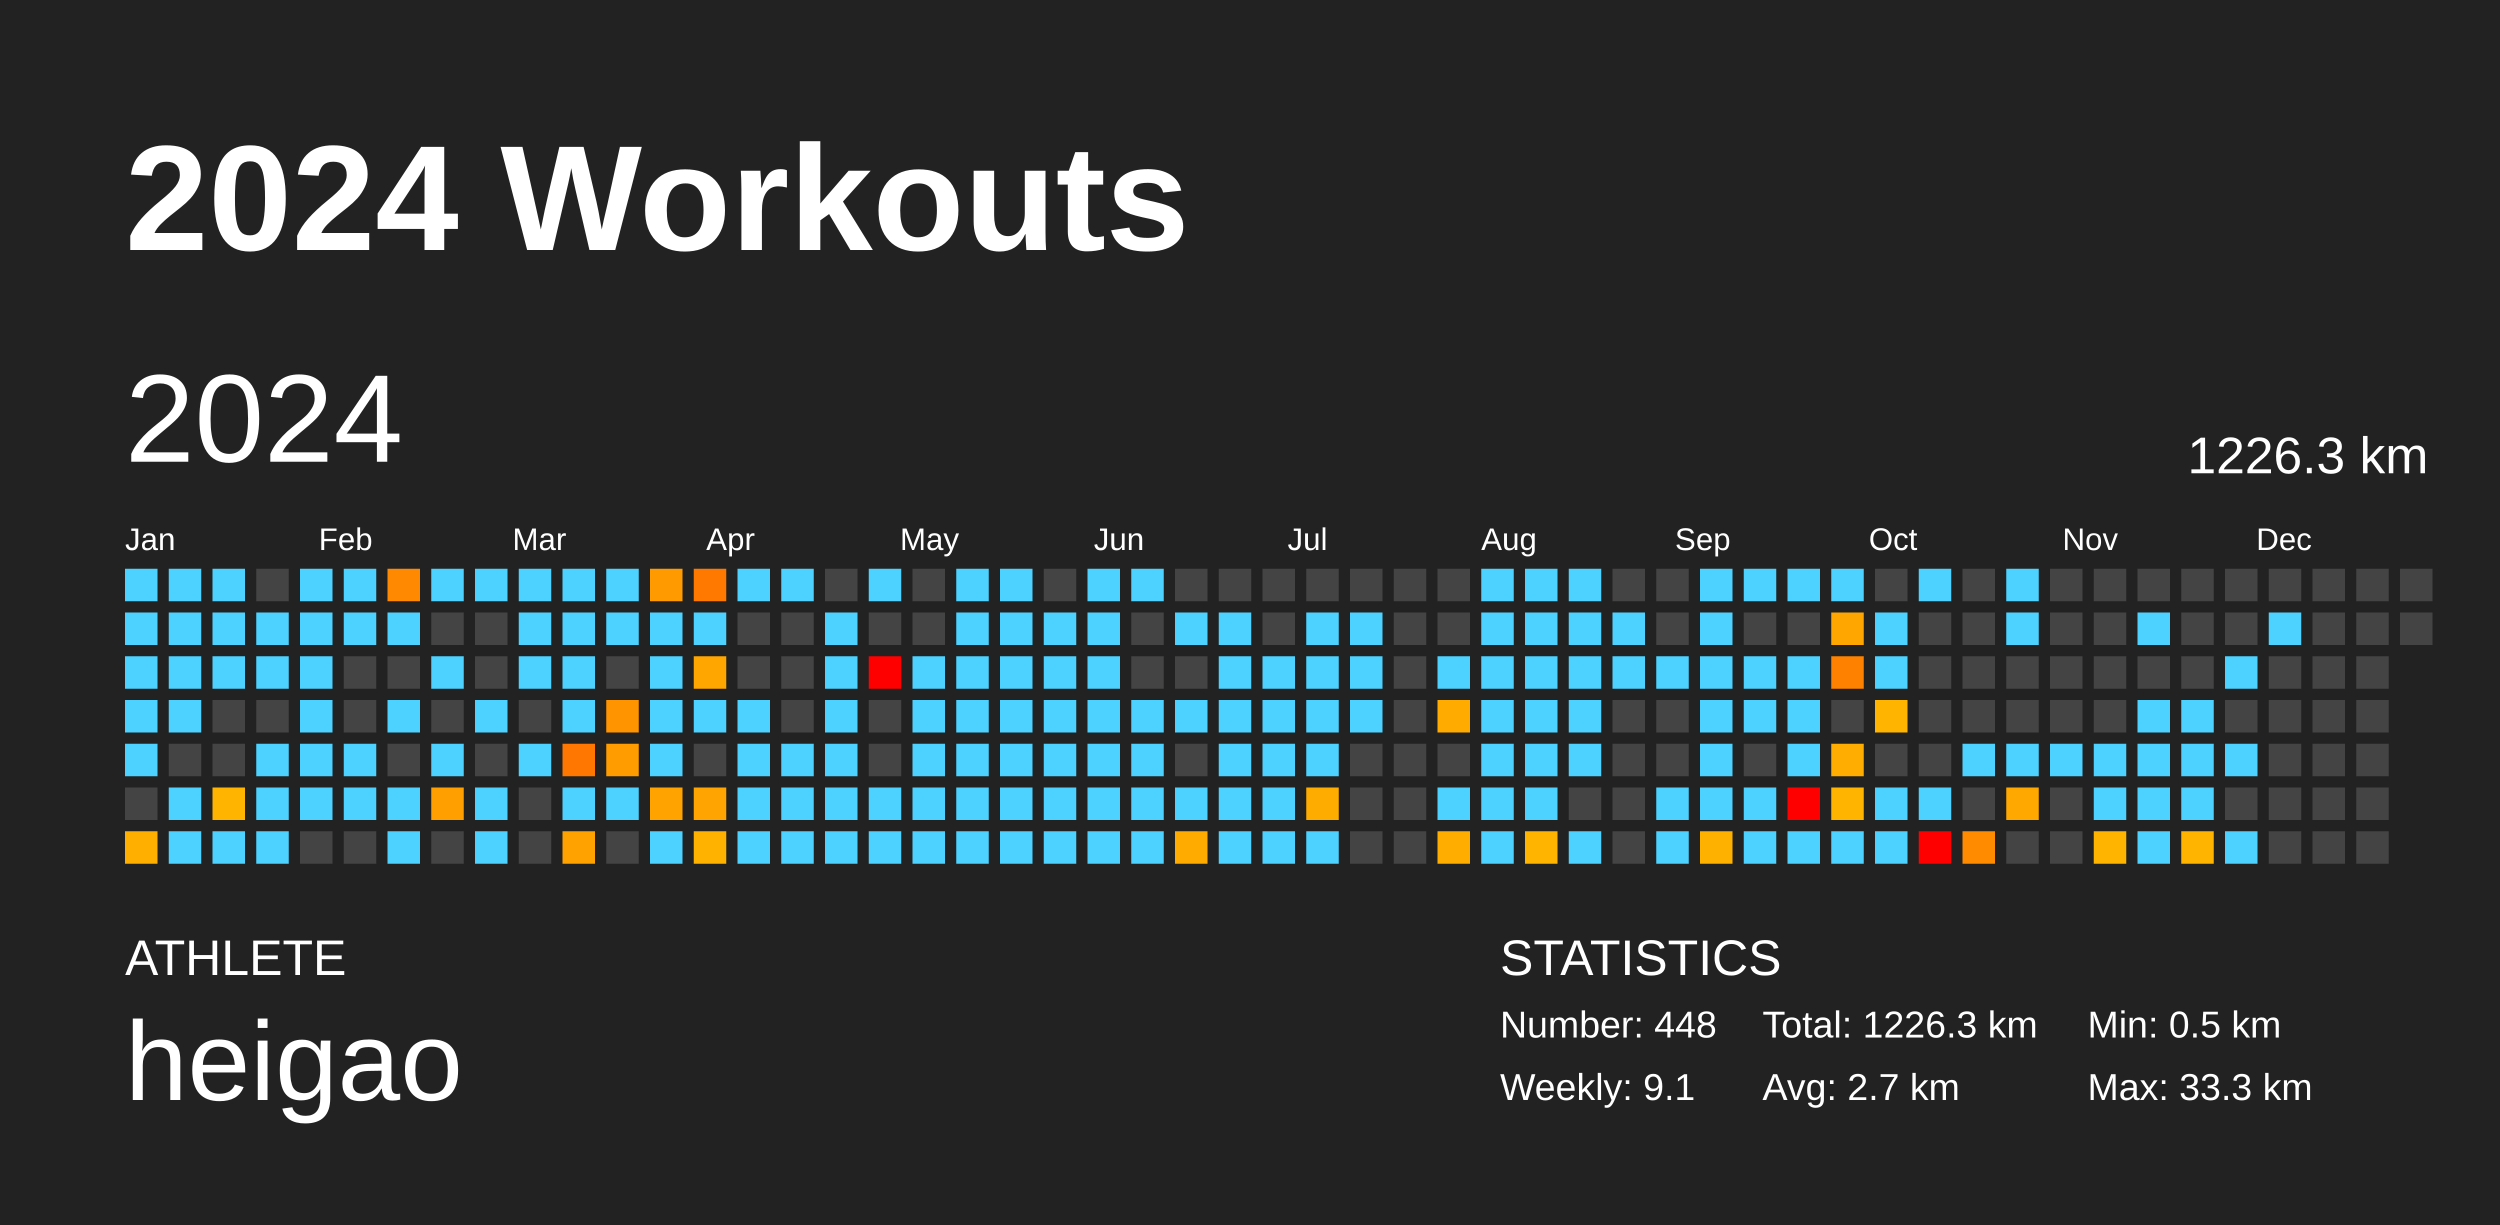
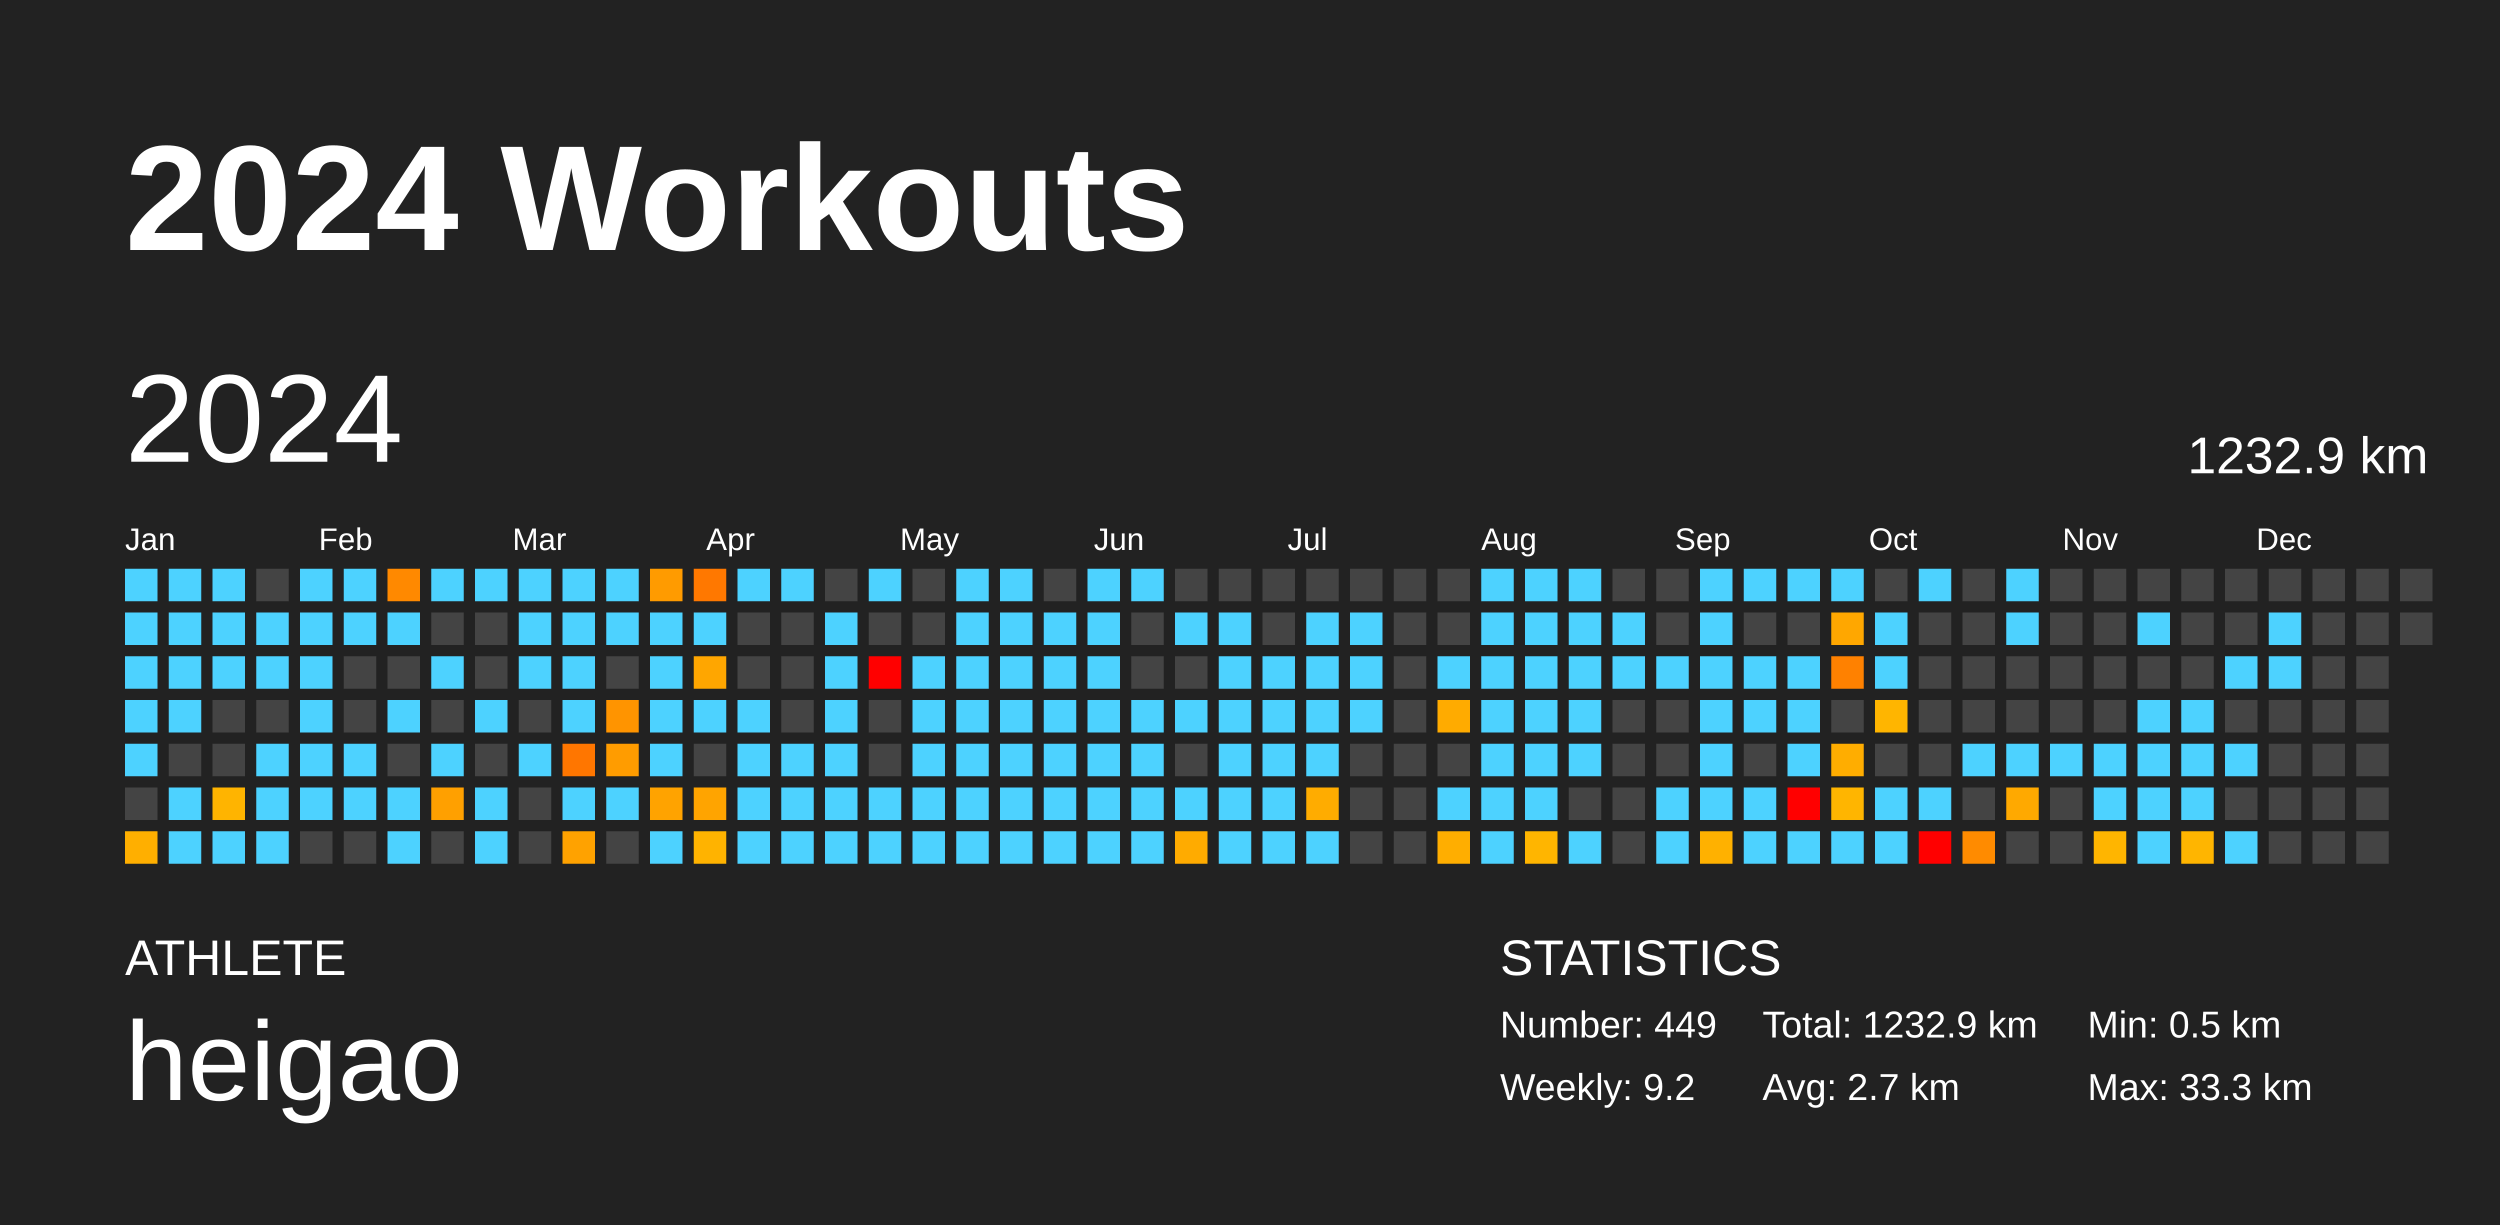
<svg xmlns="http://www.w3.org/2000/svg" baseProfile="full" height="98mm" version="1.1" viewBox="0,0,200,98" width="200mm">
  <defs />
  <rect fill="#222222" height="98" width="200" x="0" y="0" />
  <text fill="#FFFFFF" style="font-size:12px; font-family:Arial; font-weight:bold;" x="10" y="20">2024 Workouts</text>
  <text fill="#FFFFFF" style="font-size:4px; font-family:Arial" x="10" y="78">ATHLETE</text>
  <text fill="#FFFFFF" style="font-size:9px; font-family:Arial" x="10" y="88">heigao</text>
  <text fill="#FFFFFF" style="font-size:4px; font-family:Arial" x="120" y="78">STATISTICS</text>
-   <text fill="#FFFFFF" style="font-size:3px; font-family:Arial" x="120" y="83">Number: 448</text>
-   <text fill="#FFFFFF" style="font-size:3px; font-family:Arial" x="120" y="88">Weekly: 9.1</text>
-   <text fill="#FFFFFF" style="font-size:3px; font-family:Arial" x="141" y="83">Total: 1226.3 km</text>
+   <text fill="#FFFFFF" style="font-size:3px; font-family:Arial" x="120" y="83">Number: 449</text>
+   <text fill="#FFFFFF" style="font-size:3px; font-family:Arial" x="120" y="88">Weekly: 9.2</text>
+   <text fill="#FFFFFF" style="font-size:3px; font-family:Arial" x="141" y="83">Total: 1232.9 km</text>
  <text fill="#FFFFFF" style="font-size:3px; font-family:Arial" x="141" y="88">Avg: 2.7 km</text>
  <text fill="#FFFFFF" style="font-size:3px; font-family:Arial" x="167" y="83">Min: 0.5 km</text>
  <text fill="#FFFFFF" style="font-size:3px; font-family:Arial" x="167" y="88">Max: 33.3 km</text>
  <text dominant-baseline="hanging" fill="#FFFFFF" style="font-size:10.0px; font-family:Arial;" x="10" y="30">2024</text>
-   <text dominant-baseline="hanging" fill="#FFFFFF" style="font-size:4.125px; font-family:Arial;" x="175" y="35">1226.3 km</text>
+   <text dominant-baseline="hanging" fill="#FFFFFF" style="font-size:4.125px; font-family:Arial;" x="175" y="35">1232.9 km</text>
  <text fill="#FFFFFF" style="font-size:2.5px; font-family:Arial" x="10.0" y="44">Jan</text>
  <text fill="#FFFFFF" style="font-size:2.5px; font-family:Arial" x="25.5" y="44">Feb</text>
  <text fill="#FFFFFF" style="font-size:2.5px; font-family:Arial" x="41.0" y="44">Mar</text>
  <text fill="#FFFFFF" style="font-size:2.5px; font-family:Arial" x="56.5" y="44">Apr</text>
  <text fill="#FFFFFF" style="font-size:2.5px; font-family:Arial" x="72.0" y="44">May</text>
  <text fill="#FFFFFF" style="font-size:2.5px; font-family:Arial" x="87.5" y="44">Jun</text>
  <text fill="#FFFFFF" style="font-size:2.5px; font-family:Arial" x="103.0" y="44">Jul</text>
  <text fill="#FFFFFF" style="font-size:2.5px; font-family:Arial" x="118.5" y="44">Aug</text>
  <text fill="#FFFFFF" style="font-size:2.5px; font-family:Arial" x="134.0" y="44">Sep</text>
  <text fill="#FFFFFF" style="font-size:2.5px; font-family:Arial" x="149.5" y="44">Oct</text>
  <text fill="#FFFFFF" style="font-size:2.5px; font-family:Arial" x="165.0" y="44">Nov</text>
  <text fill="#FFFFFF" style="font-size:2.5px; font-family:Arial" x="180.5" y="44">Dec</text>
  <rect fill="#4dd2ff" height="2.6" width="2.6" x="10.0" y="45.5" />
  <rect fill="#4dd2ff" height="2.6" width="2.6" x="10.0" y="49.0" />
  <rect fill="#4dd2ff" height="2.6" width="2.6" x="10.0" y="52.5" />
  <rect fill="#4dd2ff" height="2.6" width="2.6" x="10.0" y="56.0" />
  <rect fill="#4dd2ff" height="2.6" width="2.6" x="10.0" y="59.5" />
  <rect fill="#444444" height="2.6" width="2.6" x="10.0" y="63.0" />
  <rect fill="#ffaf00" height="2.6" width="2.6" x="10.0" y="66.5" />
  <rect fill="#4dd2ff" height="2.6" width="2.6" x="13.5" y="45.5" />
  <rect fill="#4dd2ff" height="2.6" width="2.6" x="13.5" y="49.0" />
  <rect fill="#4dd2ff" height="2.6" width="2.6" x="13.5" y="52.5" />
  <rect fill="#4dd2ff" height="2.6" width="2.6" x="13.5" y="56.0" />
  <rect fill="#444444" height="2.6" width="2.6" x="13.5" y="59.5" />
  <rect fill="#4dd2ff" height="2.6" width="2.6" x="13.5" y="63.0" />
  <rect fill="#4dd2ff" height="2.6" width="2.6" x="13.5" y="66.5" />
  <rect fill="#4dd2ff" height="2.6" width="2.6" x="17.0" y="45.5" />
  <rect fill="#4dd2ff" height="2.6" width="2.6" x="17.0" y="49.0" />
  <rect fill="#4dd2ff" height="2.6" width="2.6" x="17.0" y="52.5" />
  <rect fill="#444444" height="2.6" width="2.6" x="17.0" y="56.0" />
  <rect fill="#444444" height="2.6" width="2.6" x="17.0" y="59.5" />
  <rect fill="#ffb400" height="2.6" width="2.6" x="17.0" y="63.0" />
  <rect fill="#4dd2ff" height="2.6" width="2.6" x="17.0" y="66.5" />
  <rect fill="#444444" height="2.6" width="2.6" x="20.5" y="45.5" />
  <rect fill="#4dd2ff" height="2.6" width="2.6" x="20.5" y="49.0" />
  <rect fill="#4dd2ff" height="2.6" width="2.6" x="20.5" y="52.5" />
  <rect fill="#444444" height="2.6" width="2.6" x="20.5" y="56.0" />
  <rect fill="#4dd2ff" height="2.6" width="2.6" x="20.5" y="59.5" />
  <rect fill="#4dd2ff" height="2.6" width="2.6" x="20.5" y="63.0" />
  <rect fill="#4dd2ff" height="2.6" width="2.6" x="20.5" y="66.5" />
  <rect fill="#4dd2ff" height="2.6" width="2.6" x="24.0" y="45.5" />
  <rect fill="#4dd2ff" height="2.6" width="2.6" x="24.0" y="49.0" />
  <rect fill="#4dd2ff" height="2.6" width="2.6" x="24.0" y="52.5" />
  <rect fill="#4dd2ff" height="2.6" width="2.6" x="24.0" y="56.0" />
  <rect fill="#4dd2ff" height="2.6" width="2.6" x="24.0" y="59.5" />
  <rect fill="#4dd2ff" height="2.6" width="2.6" x="24.0" y="63.0" />
  <rect fill="#444444" height="2.6" width="2.6" x="24.0" y="66.5" />
  <rect fill="#4dd2ff" height="2.6" width="2.6" x="27.5" y="45.5" />
  <rect fill="#4dd2ff" height="2.6" width="2.6" x="27.5" y="49.0" />
  <rect fill="#444444" height="2.6" width="2.6" x="27.5" y="52.5" />
  <rect fill="#444444" height="2.6" width="2.6" x="27.5" y="56.0" />
  <rect fill="#4dd2ff" height="2.6" width="2.6" x="27.5" y="59.5" />
  <rect fill="#4dd2ff" height="2.6" width="2.6" x="27.5" y="63.0" />
  <rect fill="#444444" height="2.6" width="2.6" x="27.5" y="66.5" />
  <rect fill="#ff8900" height="2.6" width="2.6" x="31.0" y="45.5" />
  <rect fill="#4dd2ff" height="2.6" width="2.6" x="31.0" y="49.0" />
  <rect fill="#444444" height="2.6" width="2.6" x="31.0" y="52.5" />
  <rect fill="#4dd2ff" height="2.6" width="2.6" x="31.0" y="56.0" />
  <rect fill="#444444" height="2.6" width="2.6" x="31.0" y="59.5" />
  <rect fill="#4dd2ff" height="2.6" width="2.6" x="31.0" y="63.0" />
  <rect fill="#4dd2ff" height="2.6" width="2.6" x="31.0" y="66.5" />
  <rect fill="#4dd2ff" height="2.6" width="2.6" x="34.5" y="45.5" />
  <rect fill="#444444" height="2.6" width="2.6" x="34.5" y="49.0" />
  <rect fill="#4dd2ff" height="2.6" width="2.6" x="34.5" y="52.5" />
  <rect fill="#444444" height="2.6" width="2.6" x="34.5" y="56.0" />
  <rect fill="#4dd2ff" height="2.6" width="2.6" x="34.5" y="59.5" />
  <rect fill="#ffa000" height="2.6" width="2.6" x="34.5" y="63.0" />
  <rect fill="#444444" height="2.6" width="2.6" x="34.5" y="66.5" />
  <rect fill="#4dd2ff" height="2.6" width="2.6" x="38.0" y="45.5" />
  <rect fill="#444444" height="2.6" width="2.6" x="38.0" y="49.0" />
  <rect fill="#444444" height="2.6" width="2.6" x="38.0" y="52.5" />
  <rect fill="#4dd2ff" height="2.6" width="2.6" x="38.0" y="56.0" />
  <rect fill="#444444" height="2.6" width="2.6" x="38.0" y="59.5" />
  <rect fill="#4dd2ff" height="2.6" width="2.6" x="38.0" y="63.0" />
  <rect fill="#4dd2ff" height="2.6" width="2.6" x="38.0" y="66.5" />
  <rect fill="#4dd2ff" height="2.6" width="2.6" x="41.5" y="45.5" />
  <rect fill="#4dd2ff" height="2.6" width="2.6" x="41.5" y="49.0" />
  <rect fill="#4dd2ff" height="2.6" width="2.6" x="41.5" y="52.5" />
  <rect fill="#444444" height="2.6" width="2.6" x="41.5" y="56.0" />
  <rect fill="#4dd2ff" height="2.6" width="2.6" x="41.5" y="59.5" />
  <rect fill="#444444" height="2.6" width="2.6" x="41.5" y="63.0" />
  <rect fill="#444444" height="2.6" width="2.6" x="41.5" y="66.5" />
  <rect fill="#4dd2ff" height="2.6" width="2.6" x="45.0" y="45.5" />
  <rect fill="#4dd2ff" height="2.6" width="2.6" x="45.0" y="49.0" />
  <rect fill="#4dd2ff" height="2.6" width="2.6" x="45.0" y="52.5" />
  <rect fill="#4dd2ff" height="2.6" width="2.6" x="45.0" y="56.0" />
  <rect fill="#ff7600" height="2.6" width="2.6" x="45.0" y="59.5" />
  <rect fill="#4dd2ff" height="2.6" width="2.6" x="45.0" y="63.0" />
  <rect fill="#ffa200" height="2.6" width="2.6" x="45.0" y="66.5" />
  <rect fill="#4dd2ff" height="2.6" width="2.6" x="48.5" y="45.5" />
  <rect fill="#4dd2ff" height="2.6" width="2.6" x="48.5" y="49.0" />
  <rect fill="#444444" height="2.6" width="2.6" x="48.5" y="52.5" />
  <rect fill="#ff9400" height="2.6" width="2.6" x="48.5" y="56.0" />
  <rect fill="#ff9c00" height="2.6" width="2.6" x="48.5" y="59.5" />
  <rect fill="#4dd2ff" height="2.6" width="2.6" x="48.5" y="63.0" />
  <rect fill="#444444" height="2.6" width="2.6" x="48.5" y="66.5" />
  <rect fill="#ff9b00" height="2.6" width="2.6" x="52.0" y="45.5" />
  <rect fill="#4dd2ff" height="2.6" width="2.6" x="52.0" y="49.0" />
  <rect fill="#4dd2ff" height="2.6" width="2.6" x="52.0" y="52.5" />
  <rect fill="#4dd2ff" height="2.6" width="2.6" x="52.0" y="56.0" />
  <rect fill="#4dd2ff" height="2.6" width="2.6" x="52.0" y="59.5" />
  <rect fill="#ffa300" height="2.6" width="2.6" x="52.0" y="63.0" />
  <rect fill="#4dd2ff" height="2.6" width="2.6" x="52.0" y="66.5" />
  <rect fill="#ff7800" height="2.6" width="2.6" x="55.5" y="45.5" />
  <rect fill="#4dd2ff" height="2.6" width="2.6" x="55.5" y="49.0" />
  <rect fill="#ffa600" height="2.6" width="2.6" x="55.5" y="52.5" />
  <rect fill="#4dd2ff" height="2.6" width="2.6" x="55.5" y="56.0" />
  <rect fill="#444444" height="2.6" width="2.6" x="55.5" y="59.5" />
  <rect fill="#ffa400" height="2.6" width="2.6" x="55.5" y="63.0" />
  <rect fill="#ffb300" height="2.6" width="2.6" x="55.5" y="66.5" />
  <rect fill="#4dd2ff" height="2.6" width="2.6" x="59.0" y="45.5" />
  <rect fill="#444444" height="2.6" width="2.6" x="59.0" y="49.0" />
  <rect fill="#444444" height="2.6" width="2.6" x="59.0" y="52.5" />
  <rect fill="#4dd2ff" height="2.6" width="2.6" x="59.0" y="56.0" />
  <rect fill="#4dd2ff" height="2.6" width="2.6" x="59.0" y="59.5" />
  <rect fill="#4dd2ff" height="2.6" width="2.6" x="59.0" y="63.0" />
  <rect fill="#4dd2ff" height="2.6" width="2.6" x="59.0" y="66.5" />
  <rect fill="#4dd2ff" height="2.6" width="2.6" x="62.5" y="45.5" />
  <rect fill="#444444" height="2.6" width="2.6" x="62.5" y="49.0" />
  <rect fill="#444444" height="2.6" width="2.6" x="62.5" y="52.5" />
  <rect fill="#444444" height="2.6" width="2.6" x="62.5" y="56.0" />
  <rect fill="#4dd2ff" height="2.6" width="2.6" x="62.5" y="59.5" />
  <rect fill="#4dd2ff" height="2.6" width="2.6" x="62.5" y="63.0" />
  <rect fill="#4dd2ff" height="2.6" width="2.6" x="62.5" y="66.5" />
  <rect fill="#444444" height="2.6" width="2.6" x="66.0" y="45.5" />
  <rect fill="#4dd2ff" height="2.6" width="2.6" x="66.0" y="49.0" />
  <rect fill="#4dd2ff" height="2.6" width="2.6" x="66.0" y="52.5" />
  <rect fill="#4dd2ff" height="2.6" width="2.6" x="66.0" y="56.0" />
  <rect fill="#4dd2ff" height="2.6" width="2.6" x="66.0" y="59.5" />
  <rect fill="#4dd2ff" height="2.6" width="2.6" x="66.0" y="63.0" />
  <rect fill="#4dd2ff" height="2.6" width="2.6" x="66.0" y="66.5" />
  <rect fill="#4dd2ff" height="2.6" width="2.6" x="69.5" y="45.5" />
  <rect fill="#444444" height="2.6" width="2.6" x="69.5" y="49.0" />
  <rect fill="red" height="2.6" width="2.6" x="69.5" y="52.5" />
  <rect fill="#444444" height="2.6" width="2.6" x="69.5" y="56.0" />
  <rect fill="#444444" height="2.6" width="2.6" x="69.5" y="59.5" />
  <rect fill="#4dd2ff" height="2.6" width="2.6" x="69.5" y="63.0" />
  <rect fill="#4dd2ff" height="2.6" width="2.6" x="69.5" y="66.5" />
  <rect fill="#444444" height="2.6" width="2.6" x="73.0" y="45.5" />
  <rect fill="#444444" height="2.6" width="2.6" x="73.0" y="49.0" />
  <rect fill="#4dd2ff" height="2.6" width="2.6" x="73.0" y="52.5" />
  <rect fill="#4dd2ff" height="2.6" width="2.6" x="73.0" y="56.0" />
  <rect fill="#4dd2ff" height="2.6" width="2.6" x="73.0" y="59.5" />
  <rect fill="#4dd2ff" height="2.6" width="2.6" x="73.0" y="63.0" />
  <rect fill="#4dd2ff" height="2.6" width="2.6" x="73.0" y="66.5" />
  <rect fill="#4dd2ff" height="2.6" width="2.6" x="76.5" y="45.5" />
  <rect fill="#4dd2ff" height="2.6" width="2.6" x="76.5" y="49.0" />
  <rect fill="#4dd2ff" height="2.6" width="2.6" x="76.5" y="52.5" />
  <rect fill="#4dd2ff" height="2.6" width="2.6" x="76.5" y="56.0" />
  <rect fill="#4dd2ff" height="2.6" width="2.6" x="76.5" y="59.5" />
  <rect fill="#4dd2ff" height="2.6" width="2.6" x="76.5" y="63.0" />
  <rect fill="#4dd2ff" height="2.6" width="2.6" x="76.5" y="66.5" />
  <rect fill="#4dd2ff" height="2.6" width="2.6" x="80.0" y="45.5" />
  <rect fill="#4dd2ff" height="2.6" width="2.6" x="80.0" y="49.0" />
  <rect fill="#4dd2ff" height="2.6" width="2.6" x="80.0" y="52.5" />
  <rect fill="#4dd2ff" height="2.6" width="2.6" x="80.0" y="56.0" />
  <rect fill="#4dd2ff" height="2.6" width="2.6" x="80.0" y="59.5" />
  <rect fill="#4dd2ff" height="2.6" width="2.6" x="80.0" y="63.0" />
  <rect fill="#4dd2ff" height="2.6" width="2.6" x="80.0" y="66.5" />
  <rect fill="#444444" height="2.6" width="2.6" x="83.5" y="45.5" />
  <rect fill="#4dd2ff" height="2.6" width="2.6" x="83.5" y="49.0" />
  <rect fill="#4dd2ff" height="2.6" width="2.6" x="83.5" y="52.5" />
  <rect fill="#4dd2ff" height="2.6" width="2.6" x="83.5" y="56.0" />
  <rect fill="#4dd2ff" height="2.6" width="2.6" x="83.5" y="59.5" />
  <rect fill="#4dd2ff" height="2.6" width="2.6" x="83.5" y="63.0" />
  <rect fill="#4dd2ff" height="2.6" width="2.6" x="83.5" y="66.5" />
  <rect fill="#4dd2ff" height="2.6" width="2.6" x="87.0" y="45.5" />
  <rect fill="#4dd2ff" height="2.6" width="2.6" x="87.0" y="49.0" />
  <rect fill="#4dd2ff" height="2.6" width="2.6" x="87.0" y="52.5" />
  <rect fill="#4dd2ff" height="2.6" width="2.6" x="87.0" y="56.0" />
  <rect fill="#4dd2ff" height="2.6" width="2.6" x="87.0" y="59.5" />
  <rect fill="#4dd2ff" height="2.6" width="2.6" x="87.0" y="63.0" />
  <rect fill="#4dd2ff" height="2.6" width="2.6" x="87.0" y="66.5" />
  <rect fill="#4dd2ff" height="2.6" width="2.6" x="90.5" y="45.5" />
  <rect fill="#444444" height="2.6" width="2.6" x="90.5" y="49.0" />
  <rect fill="#444444" height="2.6" width="2.6" x="90.5" y="52.5" />
  <rect fill="#4dd2ff" height="2.6" width="2.6" x="90.5" y="56.0" />
  <rect fill="#4dd2ff" height="2.6" width="2.6" x="90.5" y="59.5" />
  <rect fill="#4dd2ff" height="2.6" width="2.6" x="90.5" y="63.0" />
  <rect fill="#4dd2ff" height="2.6" width="2.6" x="90.5" y="66.5" />
  <rect fill="#444444" height="2.6" width="2.6" x="94.0" y="45.5" />
  <rect fill="#4dd2ff" height="2.6" width="2.6" x="94.0" y="49.0" />
  <rect fill="#444444" height="2.6" width="2.6" x="94.0" y="52.5" />
  <rect fill="#4dd2ff" height="2.6" width="2.6" x="94.0" y="56.0" />
  <rect fill="#444444" height="2.6" width="2.6" x="94.0" y="59.5" />
  <rect fill="#4dd2ff" height="2.6" width="2.6" x="94.0" y="63.0" />
  <rect fill="#ffab00" height="2.6" width="2.6" x="94.0" y="66.5" />
  <rect fill="#444444" height="2.6" width="2.6" x="97.5" y="45.5" />
  <rect fill="#4dd2ff" height="2.6" width="2.6" x="97.5" y="49.0" />
  <rect fill="#4dd2ff" height="2.6" width="2.6" x="97.5" y="52.5" />
  <rect fill="#4dd2ff" height="2.6" width="2.6" x="97.5" y="56.0" />
  <rect fill="#4dd2ff" height="2.6" width="2.6" x="97.5" y="59.5" />
  <rect fill="#4dd2ff" height="2.6" width="2.6" x="97.5" y="63.0" />
  <rect fill="#4dd2ff" height="2.6" width="2.6" x="97.5" y="66.5" />
  <rect fill="#444444" height="2.6" width="2.6" x="101.0" y="45.5" />
  <rect fill="#444444" height="2.6" width="2.6" x="101.0" y="49.0" />
  <rect fill="#4dd2ff" height="2.6" width="2.6" x="101.0" y="52.5" />
  <rect fill="#4dd2ff" height="2.6" width="2.6" x="101.0" y="56.0" />
  <rect fill="#4dd2ff" height="2.6" width="2.6" x="101.0" y="59.5" />
  <rect fill="#4dd2ff" height="2.6" width="2.6" x="101.0" y="63.0" />
  <rect fill="#4dd2ff" height="2.6" width="2.6" x="101.0" y="66.5" />
  <rect fill="#444444" height="2.6" width="2.6" x="104.5" y="45.5" />
  <rect fill="#4dd2ff" height="2.6" width="2.6" x="104.5" y="49.0" />
  <rect fill="#4dd2ff" height="2.6" width="2.6" x="104.5" y="52.5" />
  <rect fill="#4dd2ff" height="2.6" width="2.6" x="104.5" y="56.0" />
  <rect fill="#4dd2ff" height="2.6" width="2.6" x="104.5" y="59.5" />
  <rect fill="#ffac00" height="2.6" width="2.6" x="104.5" y="63.0" />
  <rect fill="#4dd2ff" height="2.6" width="2.6" x="104.5" y="66.5" />
  <rect fill="#444444" height="2.6" width="2.6" x="108.0" y="45.5" />
  <rect fill="#4dd2ff" height="2.6" width="2.6" x="108.0" y="49.0" />
  <rect fill="#4dd2ff" height="2.6" width="2.6" x="108.0" y="52.5" />
  <rect fill="#4dd2ff" height="2.6" width="2.6" x="108.0" y="56.0" />
  <rect fill="#444444" height="2.6" width="2.6" x="108.0" y="59.5" />
  <rect fill="#444444" height="2.6" width="2.6" x="108.0" y="63.0" />
  <rect fill="#444444" height="2.6" width="2.6" x="108.0" y="66.5" />
  <rect fill="#444444" height="2.6" width="2.6" x="111.5" y="45.5" />
  <rect fill="#444444" height="2.6" width="2.6" x="111.5" y="49.0" />
  <rect fill="#444444" height="2.6" width="2.6" x="111.5" y="52.5" />
  <rect fill="#444444" height="2.6" width="2.6" x="111.5" y="56.0" />
  <rect fill="#444444" height="2.6" width="2.6" x="111.5" y="59.5" />
  <rect fill="#444444" height="2.6" width="2.6" x="111.5" y="63.0" />
  <rect fill="#444444" height="2.6" width="2.6" x="111.5" y="66.5" />
  <rect fill="#444444" height="2.6" width="2.6" x="115.0" y="45.5" />
  <rect fill="#444444" height="2.6" width="2.6" x="115.0" y="49.0" />
  <rect fill="#4dd2ff" height="2.6" width="2.6" x="115.0" y="52.5" />
  <rect fill="#ffab00" height="2.6" width="2.6" x="115.0" y="56.0" />
  <rect fill="#444444" height="2.6" width="2.6" x="115.0" y="59.5" />
  <rect fill="#4dd2ff" height="2.6" width="2.6" x="115.0" y="63.0" />
  <rect fill="#ffae00" height="2.6" width="2.6" x="115.0" y="66.5" />
  <rect fill="#4dd2ff" height="2.6" width="2.6" x="118.5" y="45.5" />
  <rect fill="#4dd2ff" height="2.6" width="2.6" x="118.5" y="49.0" />
  <rect fill="#4dd2ff" height="2.6" width="2.6" x="118.5" y="52.5" />
  <rect fill="#4dd2ff" height="2.6" width="2.6" x="118.5" y="56.0" />
  <rect fill="#4dd2ff" height="2.6" width="2.6" x="118.5" y="59.5" />
  <rect fill="#4dd2ff" height="2.6" width="2.6" x="118.5" y="63.0" />
  <rect fill="#4dd2ff" height="2.6" width="2.6" x="118.5" y="66.5" />
  <rect fill="#4dd2ff" height="2.6" width="2.6" x="122.0" y="45.5" />
  <rect fill="#4dd2ff" height="2.6" width="2.6" x="122.0" y="49.0" />
  <rect fill="#4dd2ff" height="2.6" width="2.6" x="122.0" y="52.5" />
  <rect fill="#4dd2ff" height="2.6" width="2.6" x="122.0" y="56.0" />
  <rect fill="#4dd2ff" height="2.6" width="2.6" x="122.0" y="59.5" />
  <rect fill="#4dd2ff" height="2.6" width="2.6" x="122.0" y="63.0" />
  <rect fill="#ffb500" height="2.6" width="2.6" x="122.0" y="66.5" />
  <rect fill="#4dd2ff" height="2.6" width="2.6" x="125.5" y="45.5" />
  <rect fill="#4dd2ff" height="2.6" width="2.6" x="125.5" y="49.0" />
  <rect fill="#4dd2ff" height="2.6" width="2.6" x="125.5" y="52.5" />
  <rect fill="#4dd2ff" height="2.6" width="2.6" x="125.5" y="56.0" />
  <rect fill="#4dd2ff" height="2.6" width="2.6" x="125.5" y="59.5" />
  <rect fill="#444444" height="2.6" width="2.6" x="125.5" y="63.0" />
  <rect fill="#4dd2ff" height="2.6" width="2.6" x="125.5" y="66.5" />
  <rect fill="#444444" height="2.6" width="2.6" x="129.0" y="45.5" />
  <rect fill="#4dd2ff" height="2.6" width="2.6" x="129.0" y="49.0" />
  <rect fill="#4dd2ff" height="2.6" width="2.6" x="129.0" y="52.5" />
  <rect fill="#444444" height="2.6" width="2.6" x="129.0" y="56.0" />
  <rect fill="#444444" height="2.6" width="2.6" x="129.0" y="59.5" />
  <rect fill="#444444" height="2.6" width="2.6" x="129.0" y="63.0" />
  <rect fill="#444444" height="2.6" width="2.6" x="129.0" y="66.5" />
  <rect fill="#444444" height="2.6" width="2.6" x="132.5" y="45.5" />
  <rect fill="#444444" height="2.6" width="2.6" x="132.5" y="49.0" />
  <rect fill="#4dd2ff" height="2.6" width="2.6" x="132.5" y="52.5" />
  <rect fill="#444444" height="2.6" width="2.6" x="132.5" y="56.0" />
  <rect fill="#444444" height="2.6" width="2.6" x="132.5" y="59.5" />
  <rect fill="#4dd2ff" height="2.6" width="2.6" x="132.5" y="63.0" />
  <rect fill="#4dd2ff" height="2.6" width="2.6" x="132.5" y="66.5" />
  <rect fill="#4dd2ff" height="2.6" width="2.6" x="136.0" y="45.5" />
  <rect fill="#4dd2ff" height="2.6" width="2.6" x="136.0" y="49.0" />
  <rect fill="#4dd2ff" height="2.6" width="2.6" x="136.0" y="52.5" />
  <rect fill="#4dd2ff" height="2.6" width="2.6" x="136.0" y="56.0" />
  <rect fill="#4dd2ff" height="2.6" width="2.6" x="136.0" y="59.5" />
  <rect fill="#4dd2ff" height="2.6" width="2.6" x="136.0" y="63.0" />
  <rect fill="#ffb100" height="2.6" width="2.6" x="136.0" y="66.5" />
  <rect fill="#4dd2ff" height="2.6" width="2.6" x="139.5" y="45.5" />
  <rect fill="#444444" height="2.6" width="2.6" x="139.5" y="49.0" />
  <rect fill="#4dd2ff" height="2.6" width="2.6" x="139.5" y="52.5" />
  <rect fill="#4dd2ff" height="2.6" width="2.6" x="139.5" y="56.0" />
  <rect fill="#444444" height="2.6" width="2.6" x="139.5" y="59.5" />
  <rect fill="#4dd2ff" height="2.6" width="2.6" x="139.5" y="63.0" />
  <rect fill="#4dd2ff" height="2.6" width="2.6" x="139.5" y="66.5" />
  <rect fill="#4dd2ff" height="2.6" width="2.6" x="143.0" y="45.5" />
  <rect fill="#444444" height="2.6" width="2.6" x="143.0" y="49.0" />
  <rect fill="#4dd2ff" height="2.6" width="2.6" x="143.0" y="52.5" />
  <rect fill="#4dd2ff" height="2.6" width="2.6" x="143.0" y="56.0" />
  <rect fill="#4dd2ff" height="2.6" width="2.6" x="143.0" y="59.5" />
  <rect fill="red" height="2.6" width="2.6" x="143.0" y="63.0" />
  <rect fill="#4dd2ff" height="2.6" width="2.6" x="143.0" y="66.5" />
  <rect fill="#4dd2ff" height="2.6" width="2.6" x="146.5" y="45.5" />
  <rect fill="#ffa700" height="2.6" width="2.6" x="146.5" y="49.0" />
  <rect fill="#ff8100" height="2.6" width="2.6" x="146.5" y="52.5" />
  <rect fill="#444444" height="2.6" width="2.6" x="146.5" y="56.0" />
  <rect fill="#ffad00" height="2.6" width="2.6" x="146.5" y="59.5" />
  <rect fill="#ffb500" height="2.6" width="2.6" x="146.5" y="63.0" />
  <rect fill="#4dd2ff" height="2.6" width="2.6" x="146.5" y="66.5" />
  <rect fill="#444444" height="2.6" width="2.6" x="150.0" y="45.5" />
  <rect fill="#4dd2ff" height="2.6" width="2.6" x="150.0" y="49.0" />
  <rect fill="#4dd2ff" height="2.6" width="2.6" x="150.0" y="52.5" />
  <rect fill="#ffb500" height="2.6" width="2.6" x="150.0" y="56.0" />
  <rect fill="#444444" height="2.6" width="2.6" x="150.0" y="59.5" />
  <rect fill="#4dd2ff" height="2.6" width="2.6" x="150.0" y="63.0" />
  <rect fill="#4dd2ff" height="2.6" width="2.6" x="150.0" y="66.5" />
  <rect fill="#4dd2ff" height="2.6" width="2.6" x="153.5" y="45.5" />
  <rect fill="#444444" height="2.6" width="2.6" x="153.5" y="49.0" />
  <rect fill="#444444" height="2.6" width="2.6" x="153.5" y="52.5" />
  <rect fill="#444444" height="2.6" width="2.6" x="153.5" y="56.0" />
  <rect fill="#444444" height="2.6" width="2.6" x="153.5" y="59.5" />
  <rect fill="#4dd2ff" height="2.6" width="2.6" x="153.5" y="63.0" />
  <rect fill="red" height="2.6" width="2.6" x="153.5" y="66.5" />
  <rect fill="#444444" height="2.6" width="2.6" x="157.0" y="45.5" />
  <rect fill="#444444" height="2.6" width="2.6" x="157.0" y="49.0" />
  <rect fill="#444444" height="2.6" width="2.6" x="157.0" y="52.5" />
  <rect fill="#444444" height="2.6" width="2.6" x="157.0" y="56.0" />
  <rect fill="#4dd2ff" height="2.6" width="2.6" x="157.0" y="59.5" />
  <rect fill="#444444" height="2.6" width="2.6" x="157.0" y="63.0" />
  <rect fill="#ff8b00" height="2.6" width="2.6" x="157.0" y="66.5" />
  <rect fill="#4dd2ff" height="2.6" width="2.6" x="160.5" y="45.5" />
  <rect fill="#4dd2ff" height="2.6" width="2.6" x="160.5" y="49.0" />
  <rect fill="#444444" height="2.6" width="2.6" x="160.5" y="52.5" />
  <rect fill="#444444" height="2.6" width="2.6" x="160.5" y="56.0" />
  <rect fill="#4dd2ff" height="2.6" width="2.6" x="160.5" y="59.5" />
  <rect fill="#ffa900" height="2.6" width="2.6" x="160.5" y="63.0" />
  <rect fill="#444444" height="2.6" width="2.6" x="160.5" y="66.5" />
  <rect fill="#444444" height="2.6" width="2.6" x="164.0" y="45.5" />
  <rect fill="#444444" height="2.6" width="2.6" x="164.0" y="49.0" />
  <rect fill="#444444" height="2.6" width="2.6" x="164.0" y="52.5" />
  <rect fill="#444444" height="2.6" width="2.6" x="164.0" y="56.0" />
  <rect fill="#4dd2ff" height="2.6" width="2.6" x="164.0" y="59.5" />
  <rect fill="#444444" height="2.6" width="2.6" x="164.0" y="63.0" />
  <rect fill="#444444" height="2.6" width="2.6" x="164.0" y="66.5" />
  <rect fill="#444444" height="2.6" width="2.6" x="167.5" y="45.5" />
  <rect fill="#444444" height="2.6" width="2.6" x="167.5" y="49.0" />
  <rect fill="#444444" height="2.6" width="2.6" x="167.5" y="52.5" />
  <rect fill="#444444" height="2.6" width="2.6" x="167.5" y="56.0" />
  <rect fill="#4dd2ff" height="2.6" width="2.6" x="167.5" y="59.5" />
  <rect fill="#4dd2ff" height="2.6" width="2.6" x="167.5" y="63.0" />
  <rect fill="#ffb500" height="2.6" width="2.6" x="167.5" y="66.5" />
  <rect fill="#444444" height="2.6" width="2.6" x="171.0" y="45.5" />
  <rect fill="#4dd2ff" height="2.6" width="2.6" x="171.0" y="49.0" />
  <rect fill="#444444" height="2.6" width="2.6" x="171.0" y="52.5" />
  <rect fill="#4dd2ff" height="2.6" width="2.6" x="171.0" y="56.0" />
  <rect fill="#4dd2ff" height="2.6" width="2.6" x="171.0" y="59.5" />
  <rect fill="#4dd2ff" height="2.6" width="2.6" x="171.0" y="63.0" />
  <rect fill="#4dd2ff" height="2.6" width="2.6" x="171.0" y="66.5" />
  <rect fill="#444444" height="2.6" width="2.6" x="174.5" y="45.5" />
  <rect fill="#444444" height="2.6" width="2.6" x="174.5" y="49.0" />
  <rect fill="#444444" height="2.6" width="2.6" x="174.5" y="52.5" />
  <rect fill="#4dd2ff" height="2.6" width="2.6" x="174.5" y="56.0" />
  <rect fill="#4dd2ff" height="2.6" width="2.6" x="174.5" y="59.5" />
  <rect fill="#4dd2ff" height="2.6" width="2.6" x="174.5" y="63.0" />
  <rect fill="#ffb500" height="2.6" width="2.6" x="174.5" y="66.5" />
  <rect fill="#444444" height="2.6" width="2.6" x="178.0" y="45.5" />
  <rect fill="#444444" height="2.6" width="2.6" x="178.0" y="49.0" />
  <rect fill="#4dd2ff" height="2.6" width="2.6" x="178.0" y="52.5" />
  <rect fill="#444444" height="2.6" width="2.6" x="178.0" y="56.0" />
  <rect fill="#4dd2ff" height="2.6" width="2.6" x="178.0" y="59.5" />
  <rect fill="#444444" height="2.6" width="2.6" x="178.0" y="63.0" />
  <rect fill="#4dd2ff" height="2.6" width="2.6" x="178.0" y="66.5" />
  <rect fill="#444444" height="2.6" width="2.6" x="181.5" y="45.5" />
  <rect fill="#4dd2ff" height="2.6" width="2.6" x="181.5" y="49.0" />
-   <rect fill="#444444" height="2.6" width="2.6" x="181.5" y="52.5" />
+   <rect fill="#4dd2ff" height="2.6" width="2.6" x="181.5" y="52.5" />
  <rect fill="#444444" height="2.6" width="2.6" x="181.5" y="56.0" />
  <rect fill="#444444" height="2.6" width="2.6" x="181.5" y="59.5" />
  <rect fill="#444444" height="2.6" width="2.6" x="181.5" y="63.0" />
  <rect fill="#444444" height="2.6" width="2.6" x="181.5" y="66.5" />
  <rect fill="#444444" height="2.6" width="2.6" x="185.0" y="45.5" />
  <rect fill="#444444" height="2.6" width="2.6" x="185.0" y="49.0" />
  <rect fill="#444444" height="2.6" width="2.6" x="185.0" y="52.5" />
  <rect fill="#444444" height="2.6" width="2.6" x="185.0" y="56.0" />
  <rect fill="#444444" height="2.6" width="2.6" x="185.0" y="59.5" />
  <rect fill="#444444" height="2.6" width="2.6" x="185.0" y="63.0" />
  <rect fill="#444444" height="2.6" width="2.6" x="185.0" y="66.5" />
  <rect fill="#444444" height="2.6" width="2.6" x="188.5" y="45.5" />
  <rect fill="#444444" height="2.6" width="2.6" x="188.5" y="49.0" />
  <rect fill="#444444" height="2.6" width="2.6" x="188.5" y="52.5" />
  <rect fill="#444444" height="2.6" width="2.6" x="188.5" y="56.0" />
  <rect fill="#444444" height="2.6" width="2.6" x="188.5" y="59.5" />
  <rect fill="#444444" height="2.6" width="2.6" x="188.5" y="63.0" />
  <rect fill="#444444" height="2.6" width="2.6" x="188.5" y="66.5" />
  <rect fill="#444444" height="2.6" width="2.6" x="192.0" y="45.5" />
  <rect fill="#444444" height="2.6" width="2.6" x="192.0" y="49.0" />
</svg>
